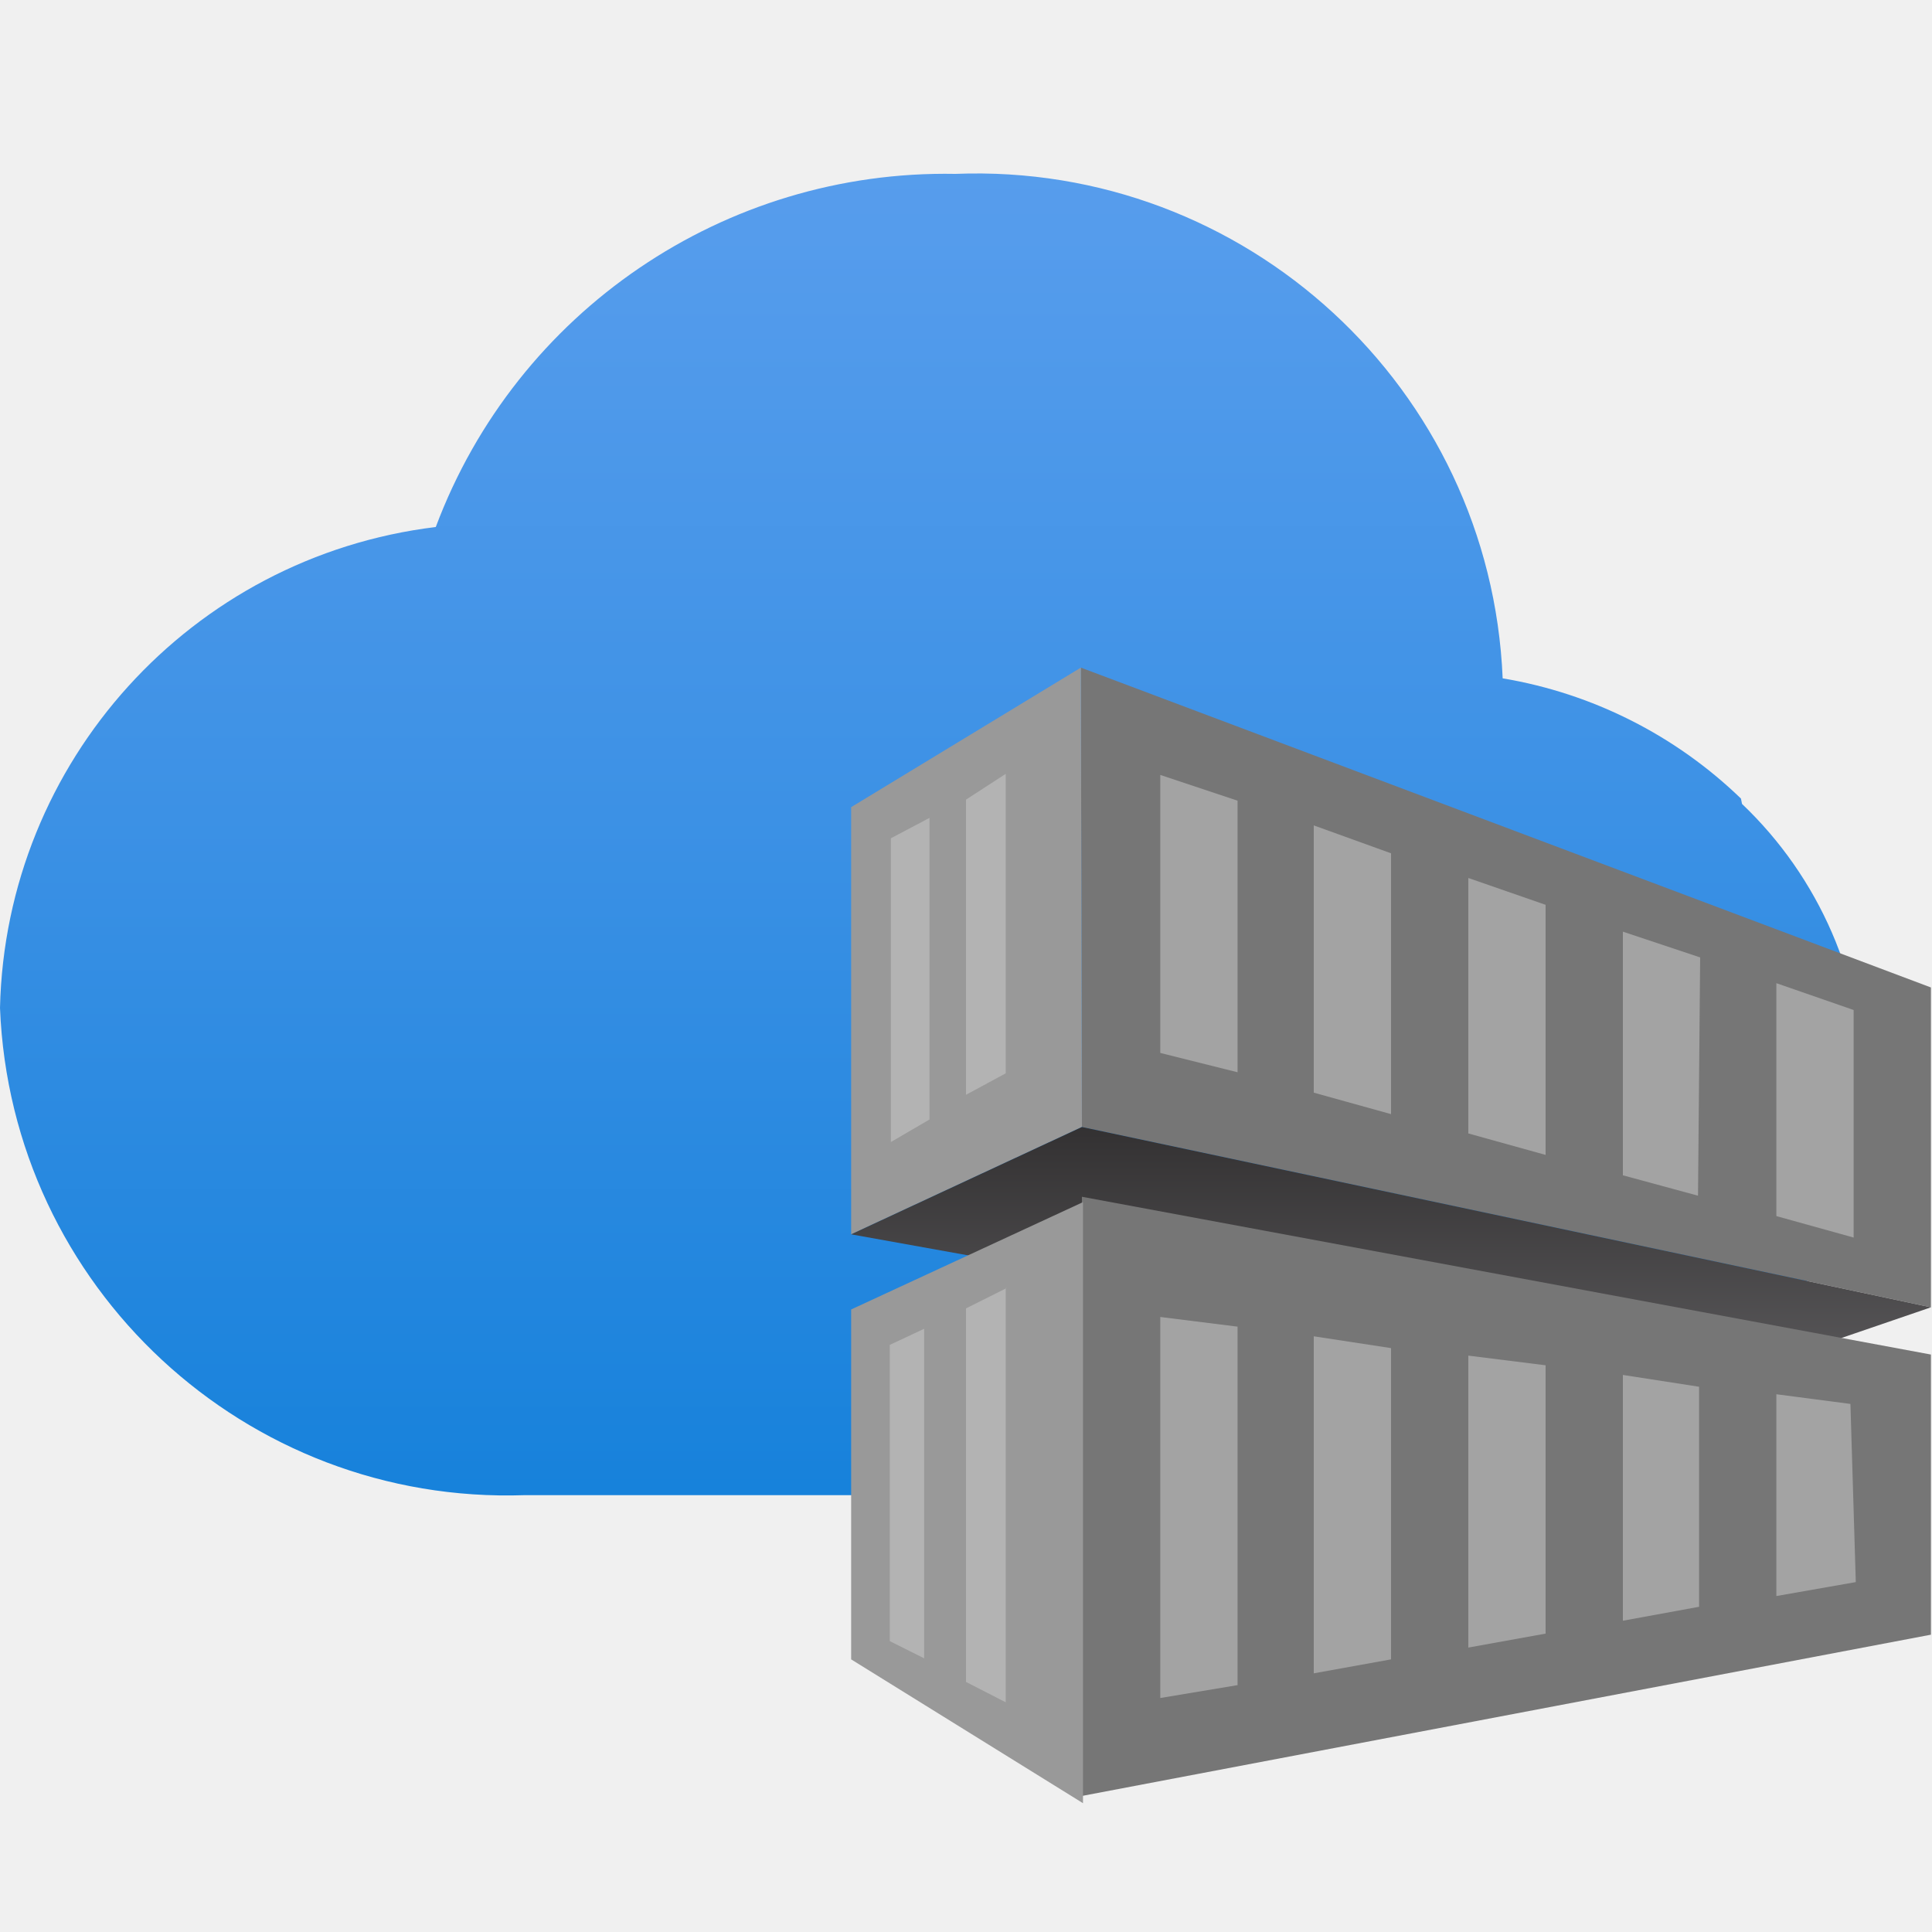
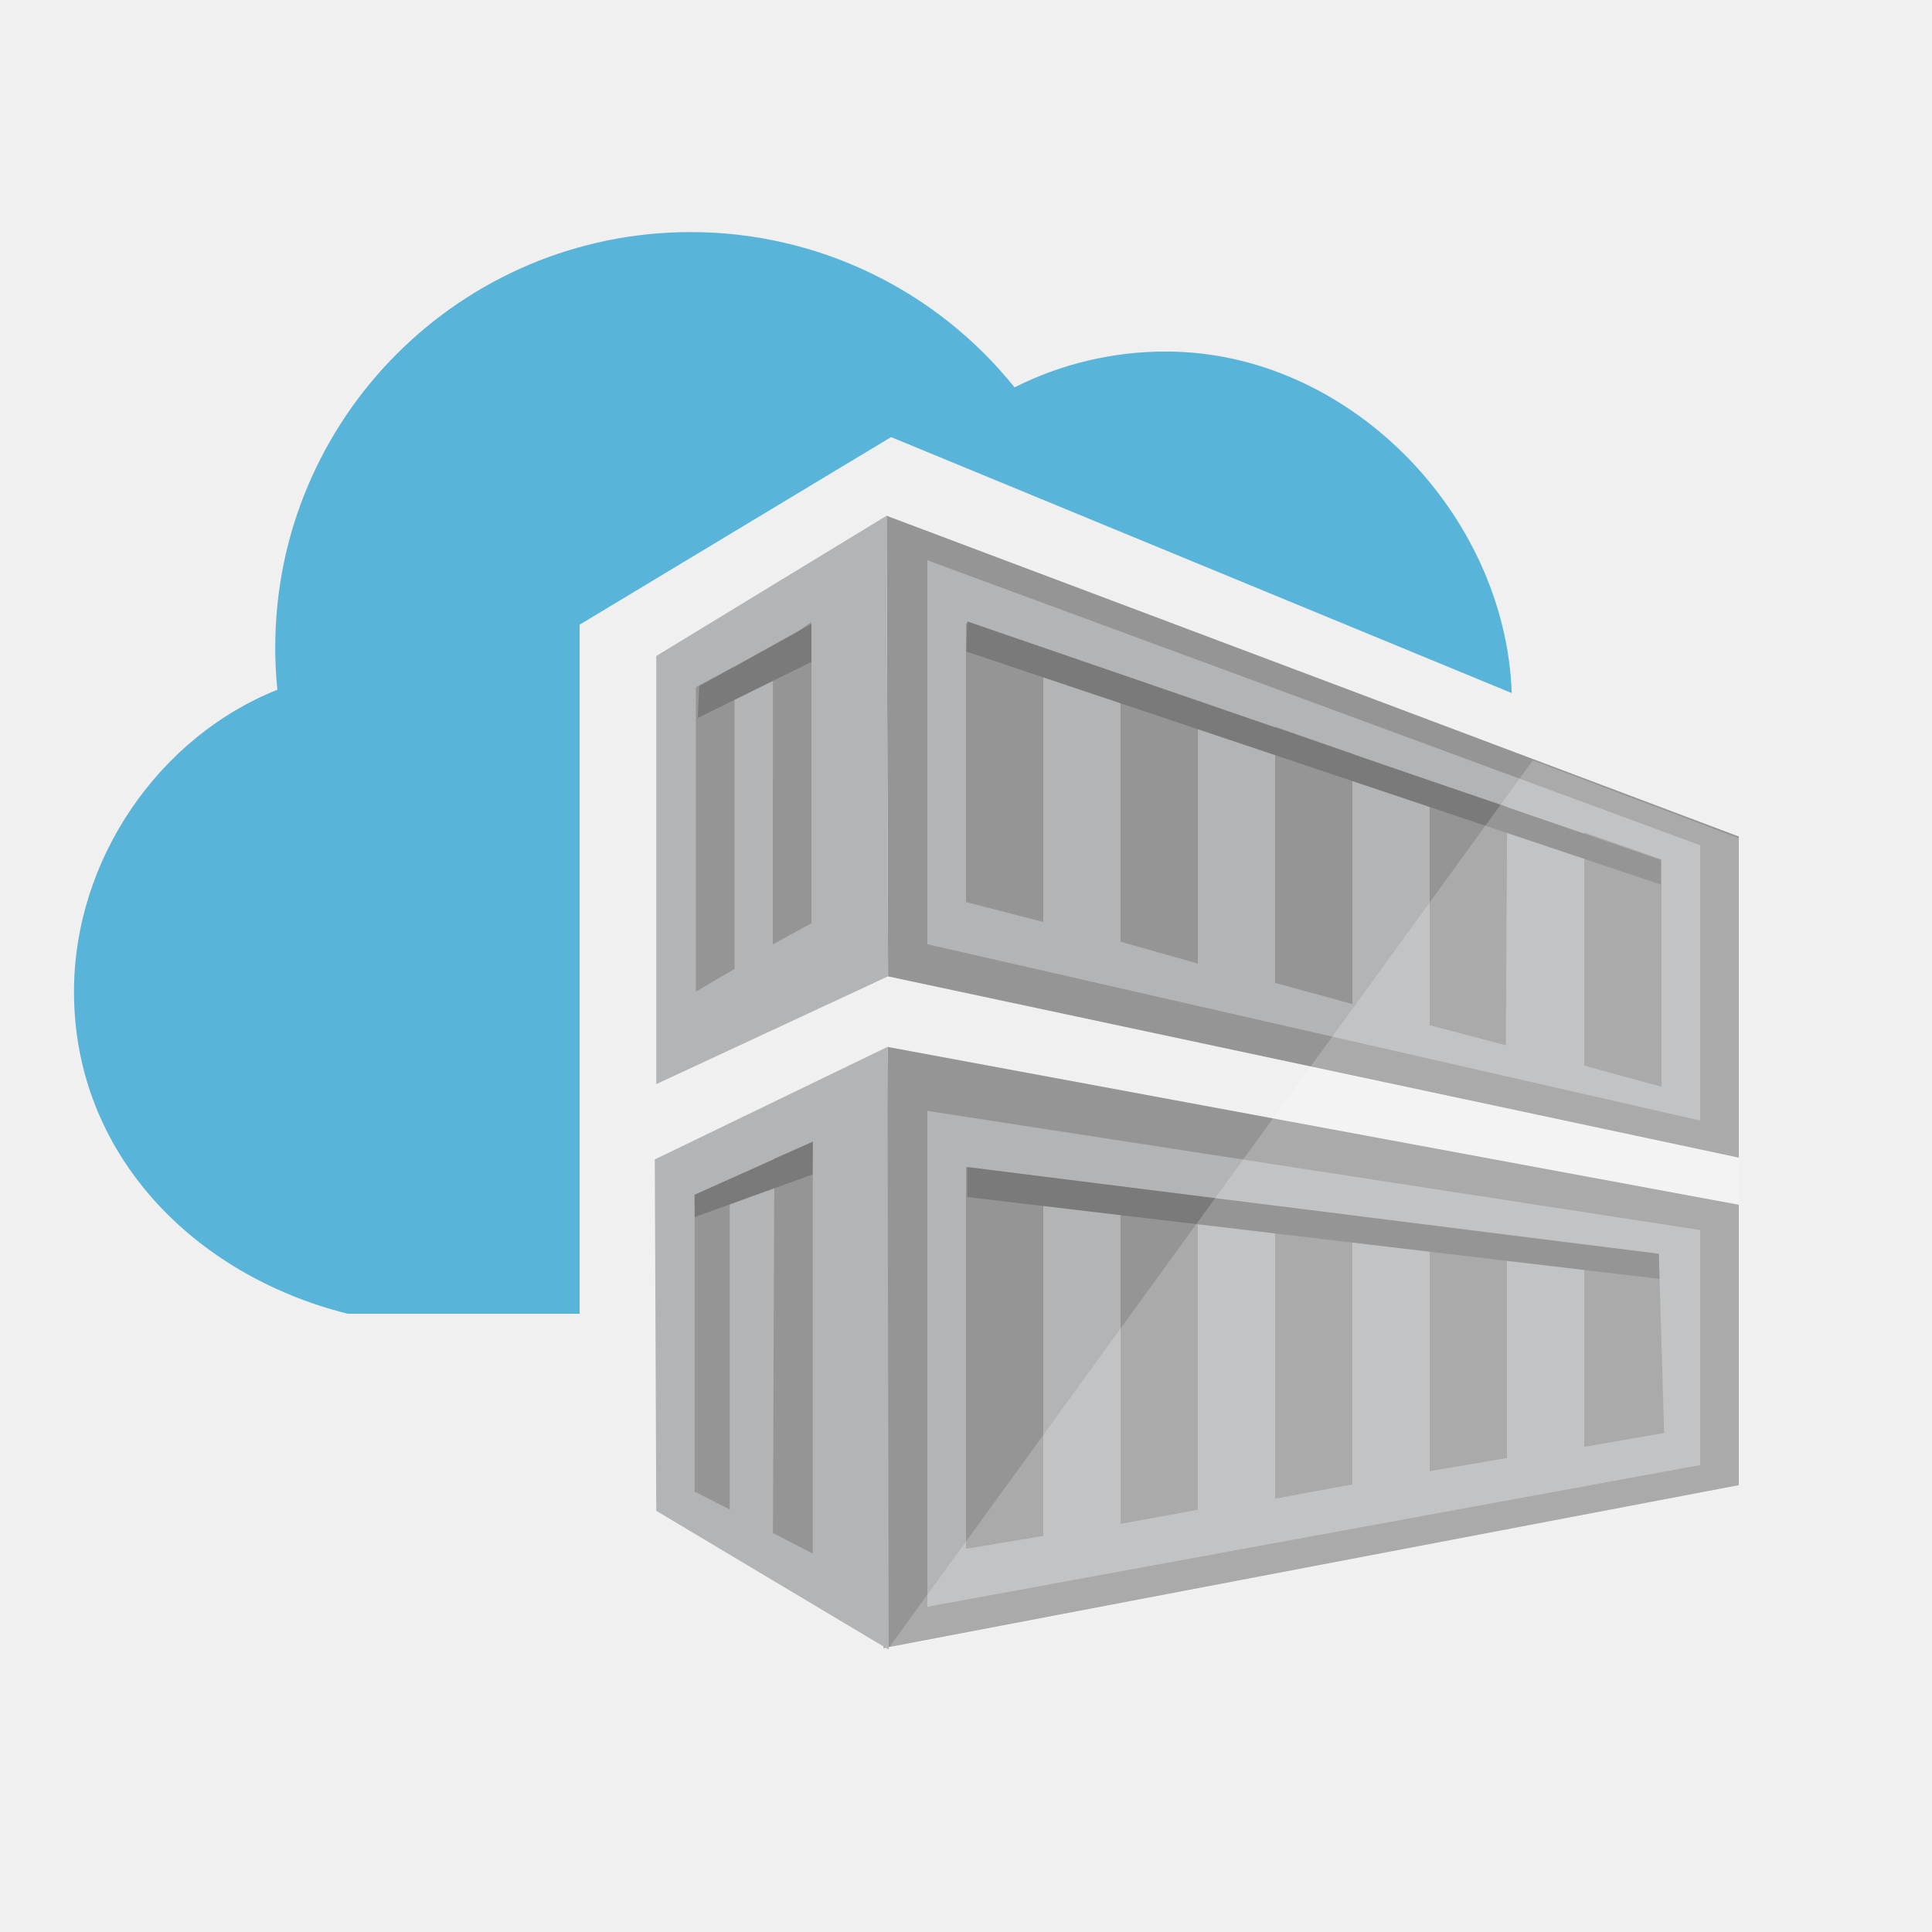
- <svg xmlns="http://www.w3.org/2000/svg" id="e8ee89e7-5497-43af-8237-07da56b0594c" data-name="fluent_icons" width="18" height="18" viewBox="0 0 18 18">
-   <defs>
-     <linearGradient id="acf8419d-8bd3-4d4c-a313-79bfa4dbbb30" x1="8.67" y1="17.54" x2="8.67" y2="-1.19" gradientUnits="userSpaceOnUse">
-       <stop offset="0" stop-color="#0078d4" />
-       <stop offset="0.16" stop-color="#1380da" />
-       <stop offset="0.53" stop-color="#3c91e5" />
-       <stop offset="0.82" stop-color="#559cec" />
-       <stop offset="1" stop-color="#5ea0ef" />
-     </linearGradient>
-     <linearGradient id="b70b4374-3fee-4f3a-a2a1-8f4484807b01" x1="12.96" y1="10.5" x2="12.96" y2="12.92" gradientUnits="userSpaceOnUse">
-       <stop offset="0" stop-color="#333132" />
-       <stop offset="1" stop-color="#5b5a5c" />
-     </linearGradient>
-   </defs>
-   <path d="M16.22,7.44A4.19,4.19,0,0,0,14,6.32,4.91,4.91,0,0,0,8.9,1.62,5.07,5.07,0,0,0,4.06,4.91,4.62,4.62,0,0,0,0,9.39a4.73,4.73,0,0,0,4.89,4.54l.43,0h7.92l.21,0a4,4,0,0,0,3.92-3.81,3.67,3.67,0,0,0-1.14-2.63" fill="url(#acf8419d-8bd3-4d4c-a313-79bfa4dbbb30)" />
-   <polygon points="10.07 6.22 10.08 10.5 17.99 12.18 17.99 9.2 10.07 6.22" fill="#767676" />
-   <polyline points="10.07 6.22 7.93 7.52 7.93 11.5 10.08 10.5" fill="#999" />
-   <polygon points="13.68 10.56 14.4 10.76 14.4 8.43 13.68 8.18 13.68 10.56" fill="#a3a3a3" />
-   <polygon points="12.96 7.95 12.24 7.69 12.24 10.18 12.96 10.38 12.96 7.95" fill="#a3a3a3" />
-   <polygon points="15.12 10.95 15.82 11.14 15.84 8.92 15.12 8.68 15.12 10.95" fill="#a3a3a3" />
-   <polygon points="10.81 9.81 11.53 9.99 11.53 7.46 10.81 7.22 10.81 9.81" fill="#a3a3a3" />
-   <polygon points="17.27 9.41 16.55 9.16 16.55 11.33 17.27 11.53 17.27 9.41" fill="#a3a3a3" />
-   <path id="a8719886-8ecb-4bb1-abaf-d5d3808b2091" data-name="Path 1588" d="M8.66,10.43l-.36.21V7.81l.36-.19Zm.71-3.22L9,7.45V10.2L9.37,10Z" fill="#b3b3b3" />
-   <polygon points="17.99 12.18 15.83 12.92 7.93 11.5 10.08 10.5 17.99 12.18" fill="url(#b70b4374-3fee-4f3a-a2a1-8f4484807b01)" />
-   <polygon points="17.99 15.23 10.04 16.74 10.08 11.15 17.99 12.62 17.99 15.23" fill="#767676" />
-   <polygon points="10.81 15.82 10.81 12.27 11.53 12.36 11.53 15.7 10.81 15.82" fill="#a3a3a3" />
-   <polygon points="12.96 15.46 12.24 15.59 12.24 12.45 12.96 12.56 12.96 15.46 12.96 15.46" fill="#a3a3a3" />
-   <polygon points="13.68 15.35 13.68 12.63 14.4 12.72 14.4 15.22 13.68 15.35" fill="#a3a3a3" />
-   <polygon points="15.83 14.97 15.12 15.1 15.12 12.81 15.83 12.92 15.83 14.97" fill="#a3a3a3" />
-   <polygon points="17.29 14.74 16.55 14.87 16.55 12.99 17.24 13.08 17.29 14.74" fill="#a3a3a3" />
-   <path id="b8a4c988-6241-4bdc-bddf-c20634c3ebe1" data-name="Path 1589" d="M7.93,15.46V12.2l2.16-1v5.6Z" fill="#999" />
-   <path id="b623bcd9-1396-4807-80b7-64d0fc8848c0" data-name="Path 1590" d="M8.61,15.45l-.32-.16V12.53l.32-.15ZM9.38,12,9,12.19l0,3.48.37.19V12Z" fill="#b3b3b3" />
+ <svg xmlns="http://www.w3.org/2000/svg" id="Layer_1" viewBox="0 0 50 50">
+   <style>.st0{fill:#59b4d9}.st1{fill:#959595}.st2{fill:#b3b4b5}.st3{fill:#7a7a7a}.st4{opacity:.2;fill:#fff}</style>
+   <path class="st0" d="M15 34H9c-4-1-7.085-4.151-7.085-8.33 0-3.459 2.232-6.617 5.263-7.819a10.937 10.937 0 0 1-.055-1.092c0-5.94 4.817-10.753 10.757-10.753a10.74 10.74 0 0 1 8.376 4.019 8.672 8.672 0 0 1 3.924-.927c4.704 0 8.778 4.173 8.944 8.839l-16.063-6.625L15 16.167V34z" />
+   <path class="st1" d="M45 38.435l-22.132 4.218.102-15.559L45 31.179v7.256zM22.945 13.348L45 21.649v8.311l-22.017-4.691" />
+   <path class="st2" d="M22.983 25.268l-5.999 2.789v-11.08l5.96-3.63M44 29l-20-4.563V14.5l20 7.375V29zm-11-3.563l2 .548v-6.478l-2-.7v6.63zm-2-7.268l-2-.722v6.926l2 .564v-6.768zm6 8.363l1.972.52.034-6.175-2.006-.67v6.325zm-12-3.187l2 .515v-7.07l-2-.658v7.213zm18-1.101l-2-.7v6.034l2 .548v-5.882zM24 28.75v12.833l20-3.667V31.833L24 28.75zm1 11.333v-9.875l2 .25v9.292l-2 .333zm6-1.01l-2 .365v-8.73L31 31v8.073zm2-.288v-7.577l2 .25v6.958l-2 .369zm6-1.052l-2 .34v-6.365L39 32v5.733zm4.068-.647L41 37.444v-5.236l1.931.241.137 4.637z" />
+   <path class="st1" d="M19.009 25.077l-1 .585v-7.88l1-.538v7.833zM21 16.098l-.997.688L20 24.44l1-.547v-7.795z" />
+   <path class="st2" d="M16.984 39.1l-.038-9.094 6.021-2.912L23 42.691" />
+   <path class="st1" d="M18.887 39.066l-.91-.463v-7.679l.91-.41v8.552zm2.147-9.518l-.993.435-.038 9.69 1.032.535v-10.66z" />
+   <path class="st3" d="M42.981 22.892l-17.977-6.031.029-.779 17.948 6.175v.635zm-.05 9.556l-17.899-2.246v.777l17.916 2.119-.017-.65zM21 17.129v-.982l-2.904 1.611-.039.825L21 17.129zm-3.019 14.369l3.049-1.104.006-.847-3.061 1.374.006.577z" />
+   <path class="st4" d="M45 21.695v16.74L23 42.65l16.669-22.973L45 21.695z" />
</svg>
